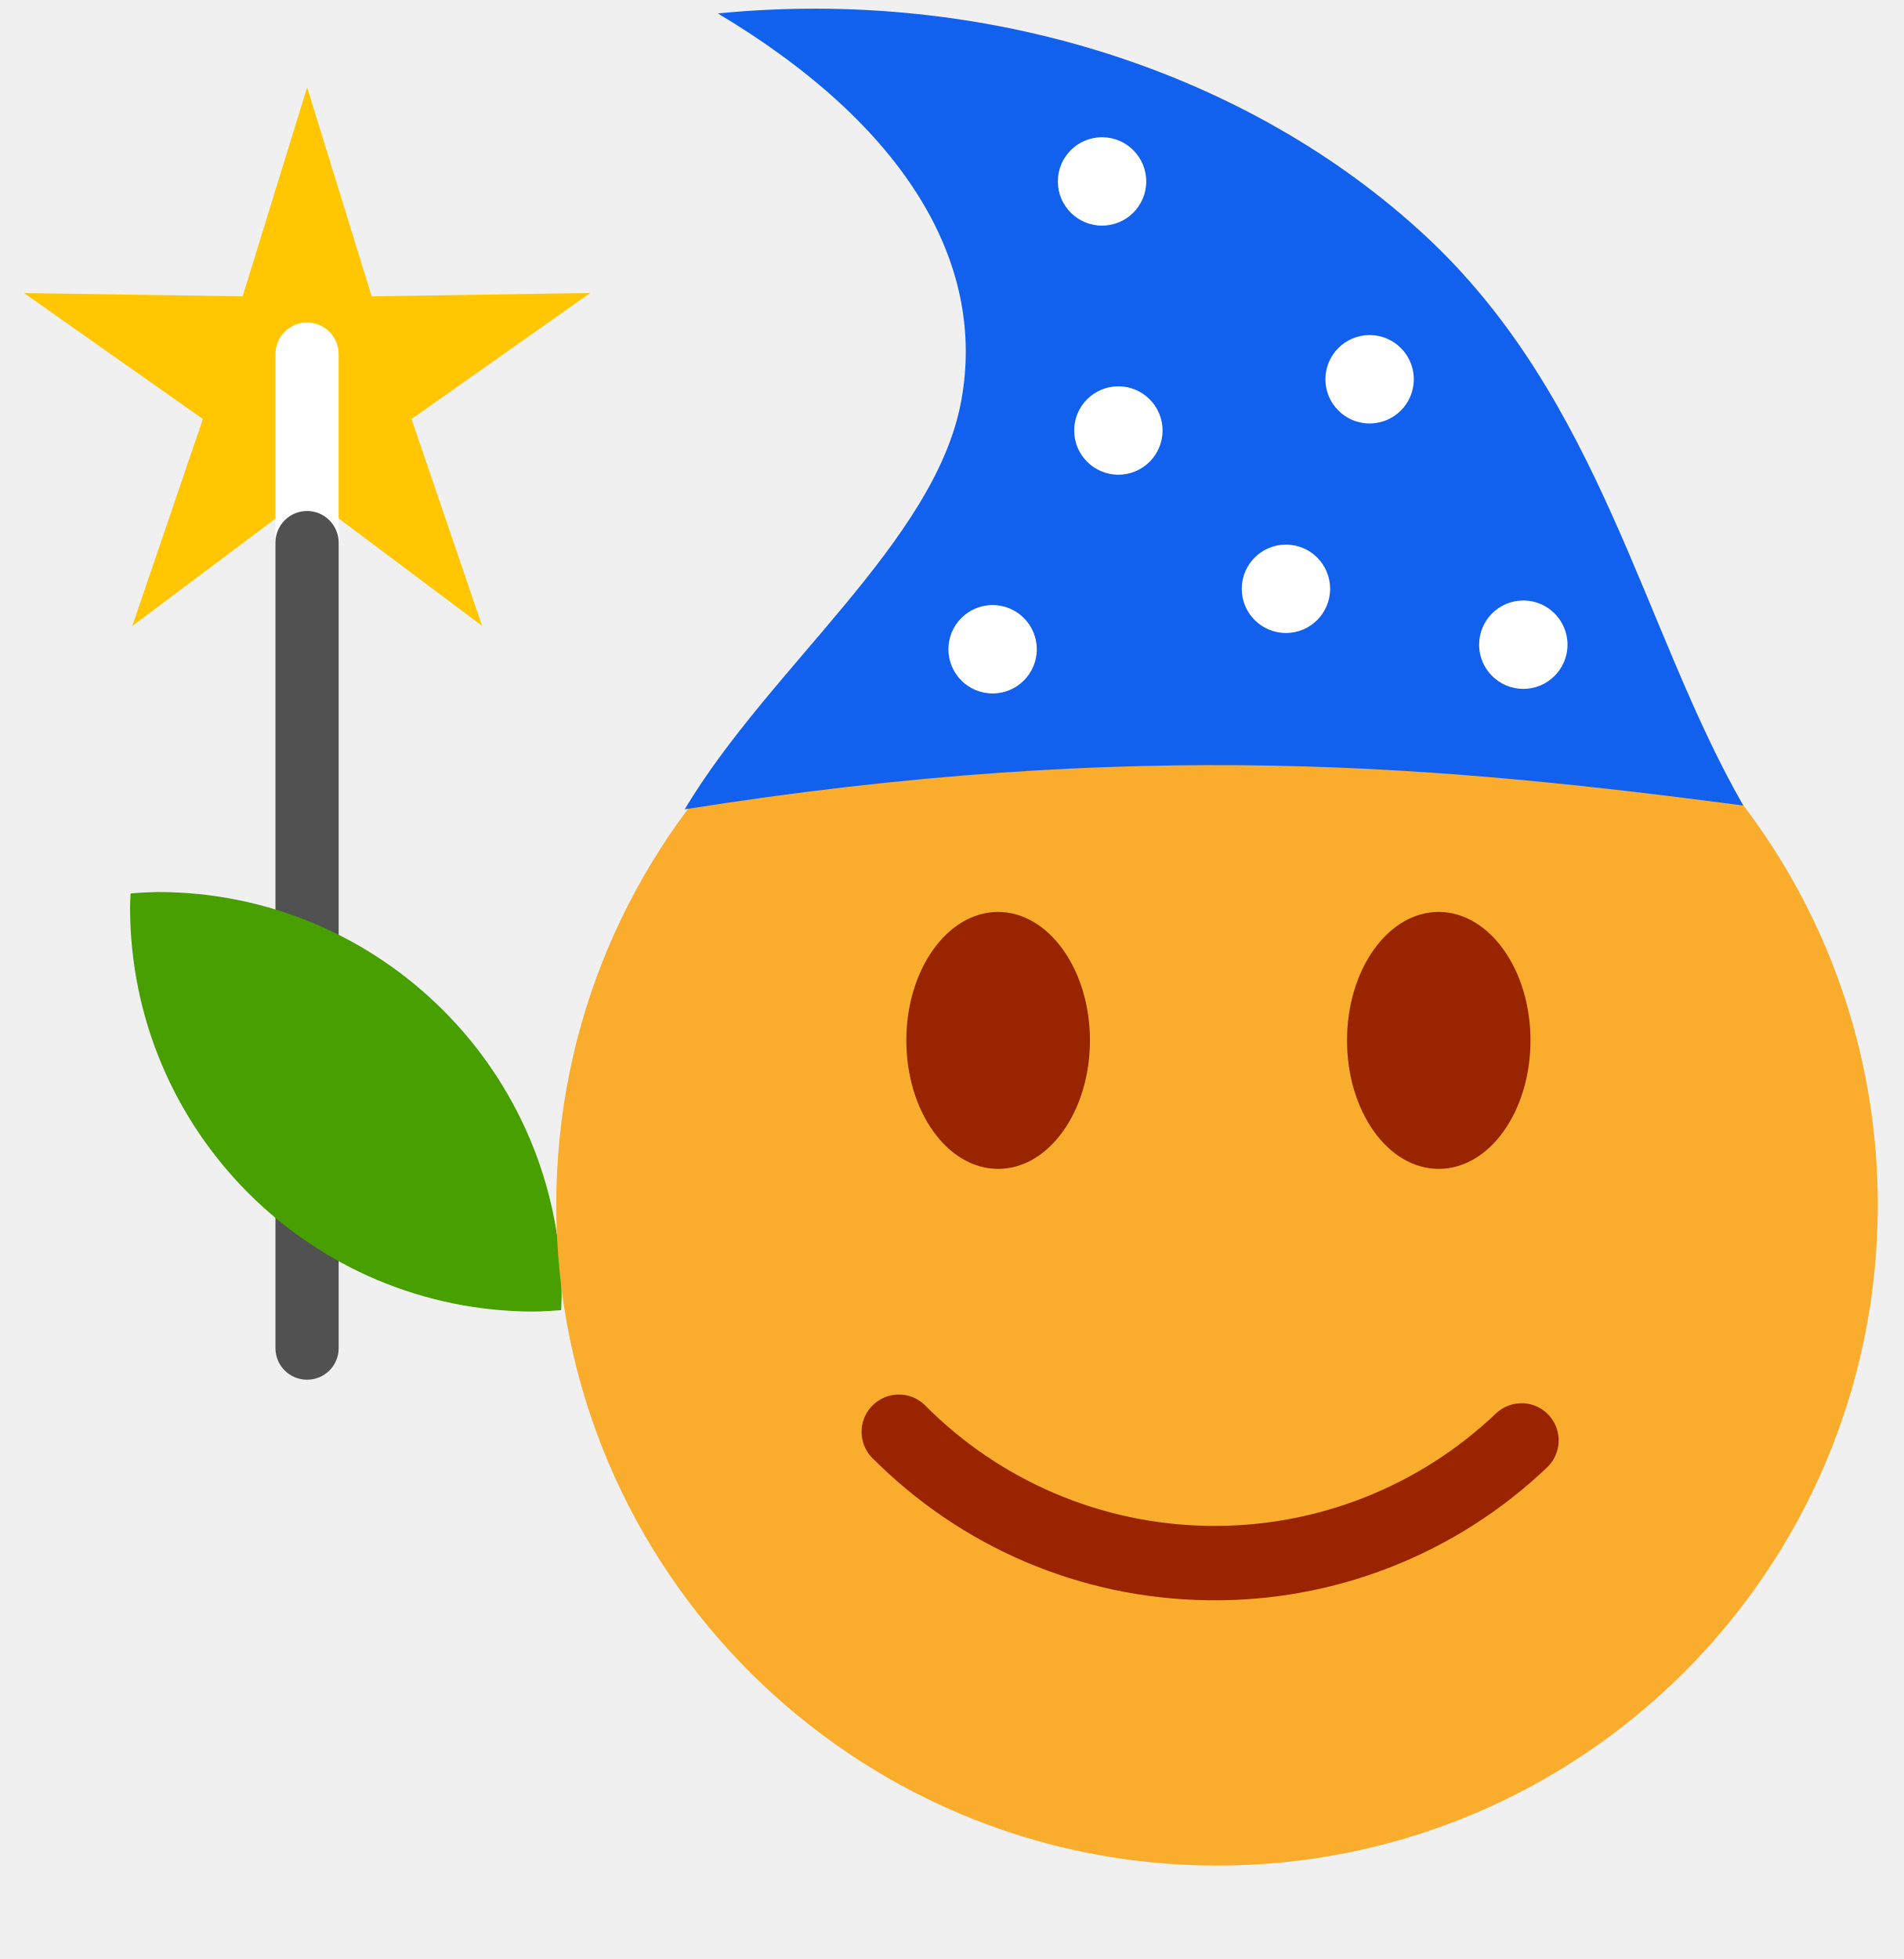
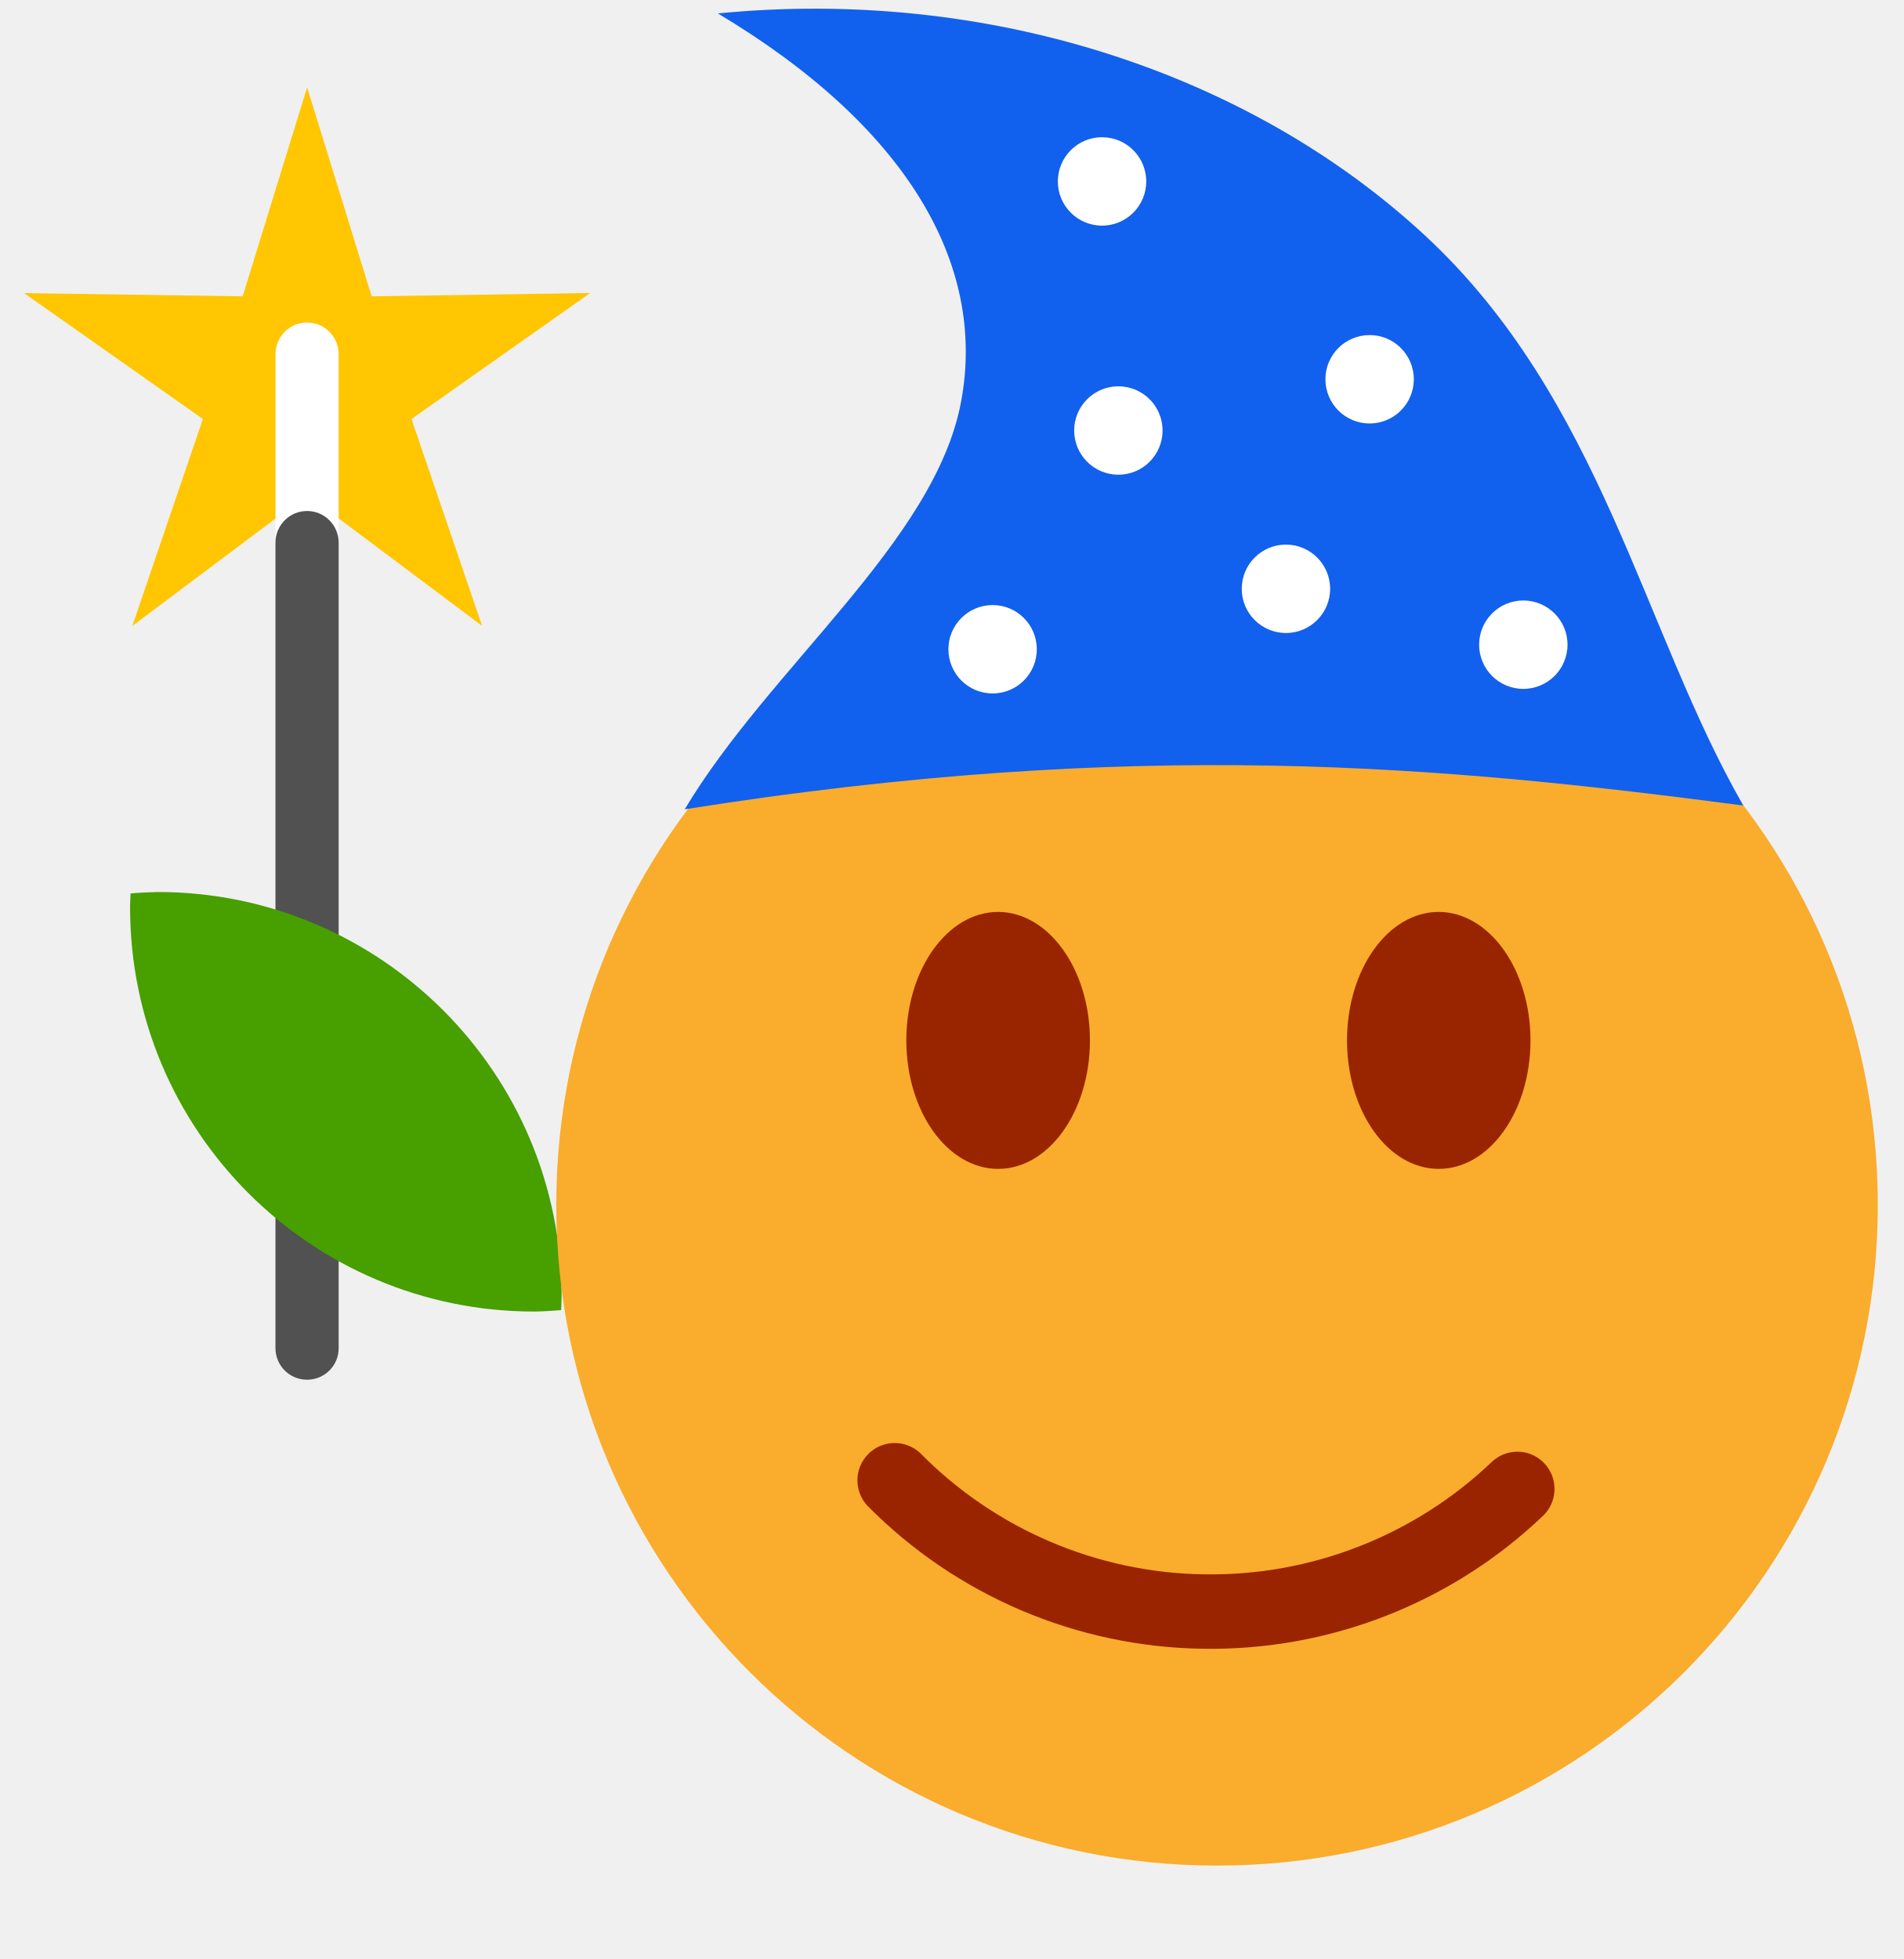
<svg xmlns="http://www.w3.org/2000/svg" version="1.1" id="clemoji3_magicien" x="0px" y="0px" width="27.05px" height="27.834px" viewBox="-7.846 0 27.05 27.834" enable-background="new -7.846 0 27.05 27.834" xml:space="preserve">
  <g id="g4861" transform="translate(-66.82168,-182.0432)">
    <g id="g4649-2_1_" transform="translate(96.15179,-43.61246)">
      <path id="path4641-2_1_" fill="#FFC601" d="M-30.326,234.548l-2.485-1.862l-2.485,1.863l1.003-2.94l-2.541-1.789l3.106,0.046l0.916-2.969l0.917,2.969l3.105-0.047l-2.539,1.79L-30.326,234.548z" />
      <path fill="#FFFFFF" d="M-32.813,233.817c-0.249,0-0.449-0.202-0.449-0.45v-2.679c0-0.248,0.2-0.45,0.449-0.45c0.248,0,0.449,0.202,0.449,0.45v2.679C-32.362,233.614-32.564,233.817-32.813,233.817z" />
      <path fill="#515151" d="M-32.813,245.259c-0.249,0-0.449-0.201-0.449-0.449v-11.444c0-0.248,0.2-0.45,0.449-0.45c0.248,0,0.449,0.202,0.449,0.45v11.442C-32.362,245.058-32.564,245.259-32.813,245.259z" />
    </g>
    <path id="path4138-2-5-2-4-7-8-3_1_" fill="#479F00" d="M61.214,194.717c3.172,0,5.742,2.572,5.742,5.744c-0.001,0.065-0.004,0.131-0.007,0.197c-0.128,0.01-0.255,0.018-0.383,0.02c-3.172,0-5.742-2.571-5.742-5.744l0,0c0.001-0.066,0.004-0.131,0.007-0.196C60.959,194.726,61.086,194.72,61.214,194.717z" />
    <g id="g20" transform="translate(36,19)">
      <path id="path22" fill="#FAAC2C" d="M49.658,180.163c0,5.186-4.203,9.387-9.389,9.387c-5.185,0-9.389-4.203-9.389-9.387c0-5.185,4.204-9.389,9.389-9.389C45.455,170.775,49.658,174.977,49.658,180.163" />
    </g>
-     <path fill="#9A2400" d="m 80.602,201.98 a 0.529,0.529 0 0 1 0.356,0.913 6.836,6.836 0 0 1 -4.831,1.887 c -1.8,-0.028 -3.494,-0.749 -4.769,-2.034 a 0.53,0.53 0 0 1 0.752,-0.746 5.783,5.783 0 0 0 4.034,1.723 5.79,5.79 0 0 0 4.088,-1.597 0.527,0.527 0 0 1 0.37,-0.145 z" />
+     <path fill="#9a2400" d="M80.543 202.669a.529.529 0 01.356.913 6.836 6.836 0 01-4.83 1.887 6.834 6.834 0 01-4.77-2.034.53.53 0 01.752-.746 5.783 5.783 0 004.034 1.723 5.79 5.79 0 004.088-1.597.527.527 0 01.37-.146z" />
    <g id="g32" transform="translate(14.5,22.5)">
      <path id="path34" fill="#992500" d="M59.963,174.325c0,1.01-0.585,1.826-1.304,1.826c-0.721,0-1.305-0.816-1.305-1.826c0-1.006,0.584-1.825,1.305-1.825C59.378,172.502,59.963,173.32,59.963,174.325" />
    </g>
    <g id="g36" transform="translate(26.5,22.5)">
      <path id="path38" fill="#992500" d="M54.223,174.325c0,1.01-0.583,1.826-1.304,1.826s-1.303-0.816-1.303-1.826c0-1.006,0.582-1.825,1.303-1.825C53.639,172.502,54.223,173.32,54.223,174.325" />
    </g>
    <path id="path4704_1_" fill="#1260EE" d="M72.632,187.751c-0.37,1.985-2.719,3.771-3.927,5.791c6.455-1.024,10.771-0.613,15.042-0.054c-1.43-2.487-2.014-5.772-4.521-8.097c-2.508-2.325-6.227-3.532-10.05-3.157C71.818,183.812,73.004,185.765,72.632,187.751z" />
    <circle id="path4820_1_" fill="#FFFFFF" cx="74.635" cy="184.621" r="0.628" />
    <circle id="path4820-2_1_" fill="#FFFFFF" cx="78.437" cy="187.432" r="0.628" />
    <circle id="path4820-3_1_" fill="#FFFFFF" cx="74.867" cy="188.16" r="0.628" />
    <circle id="path4820-36_1_" fill="#FFFFFF" cx="77.248" cy="190.409" r="0.628" />
    <circle id="path4820-31_1_" fill="#FFFFFF" cx="80.621" cy="191.203" r="0.628" />
    <circle id="path4820-4_1_" fill="#FFFFFF" cx="73.08" cy="191.268" r="0.628" />
  </g>
</svg>
